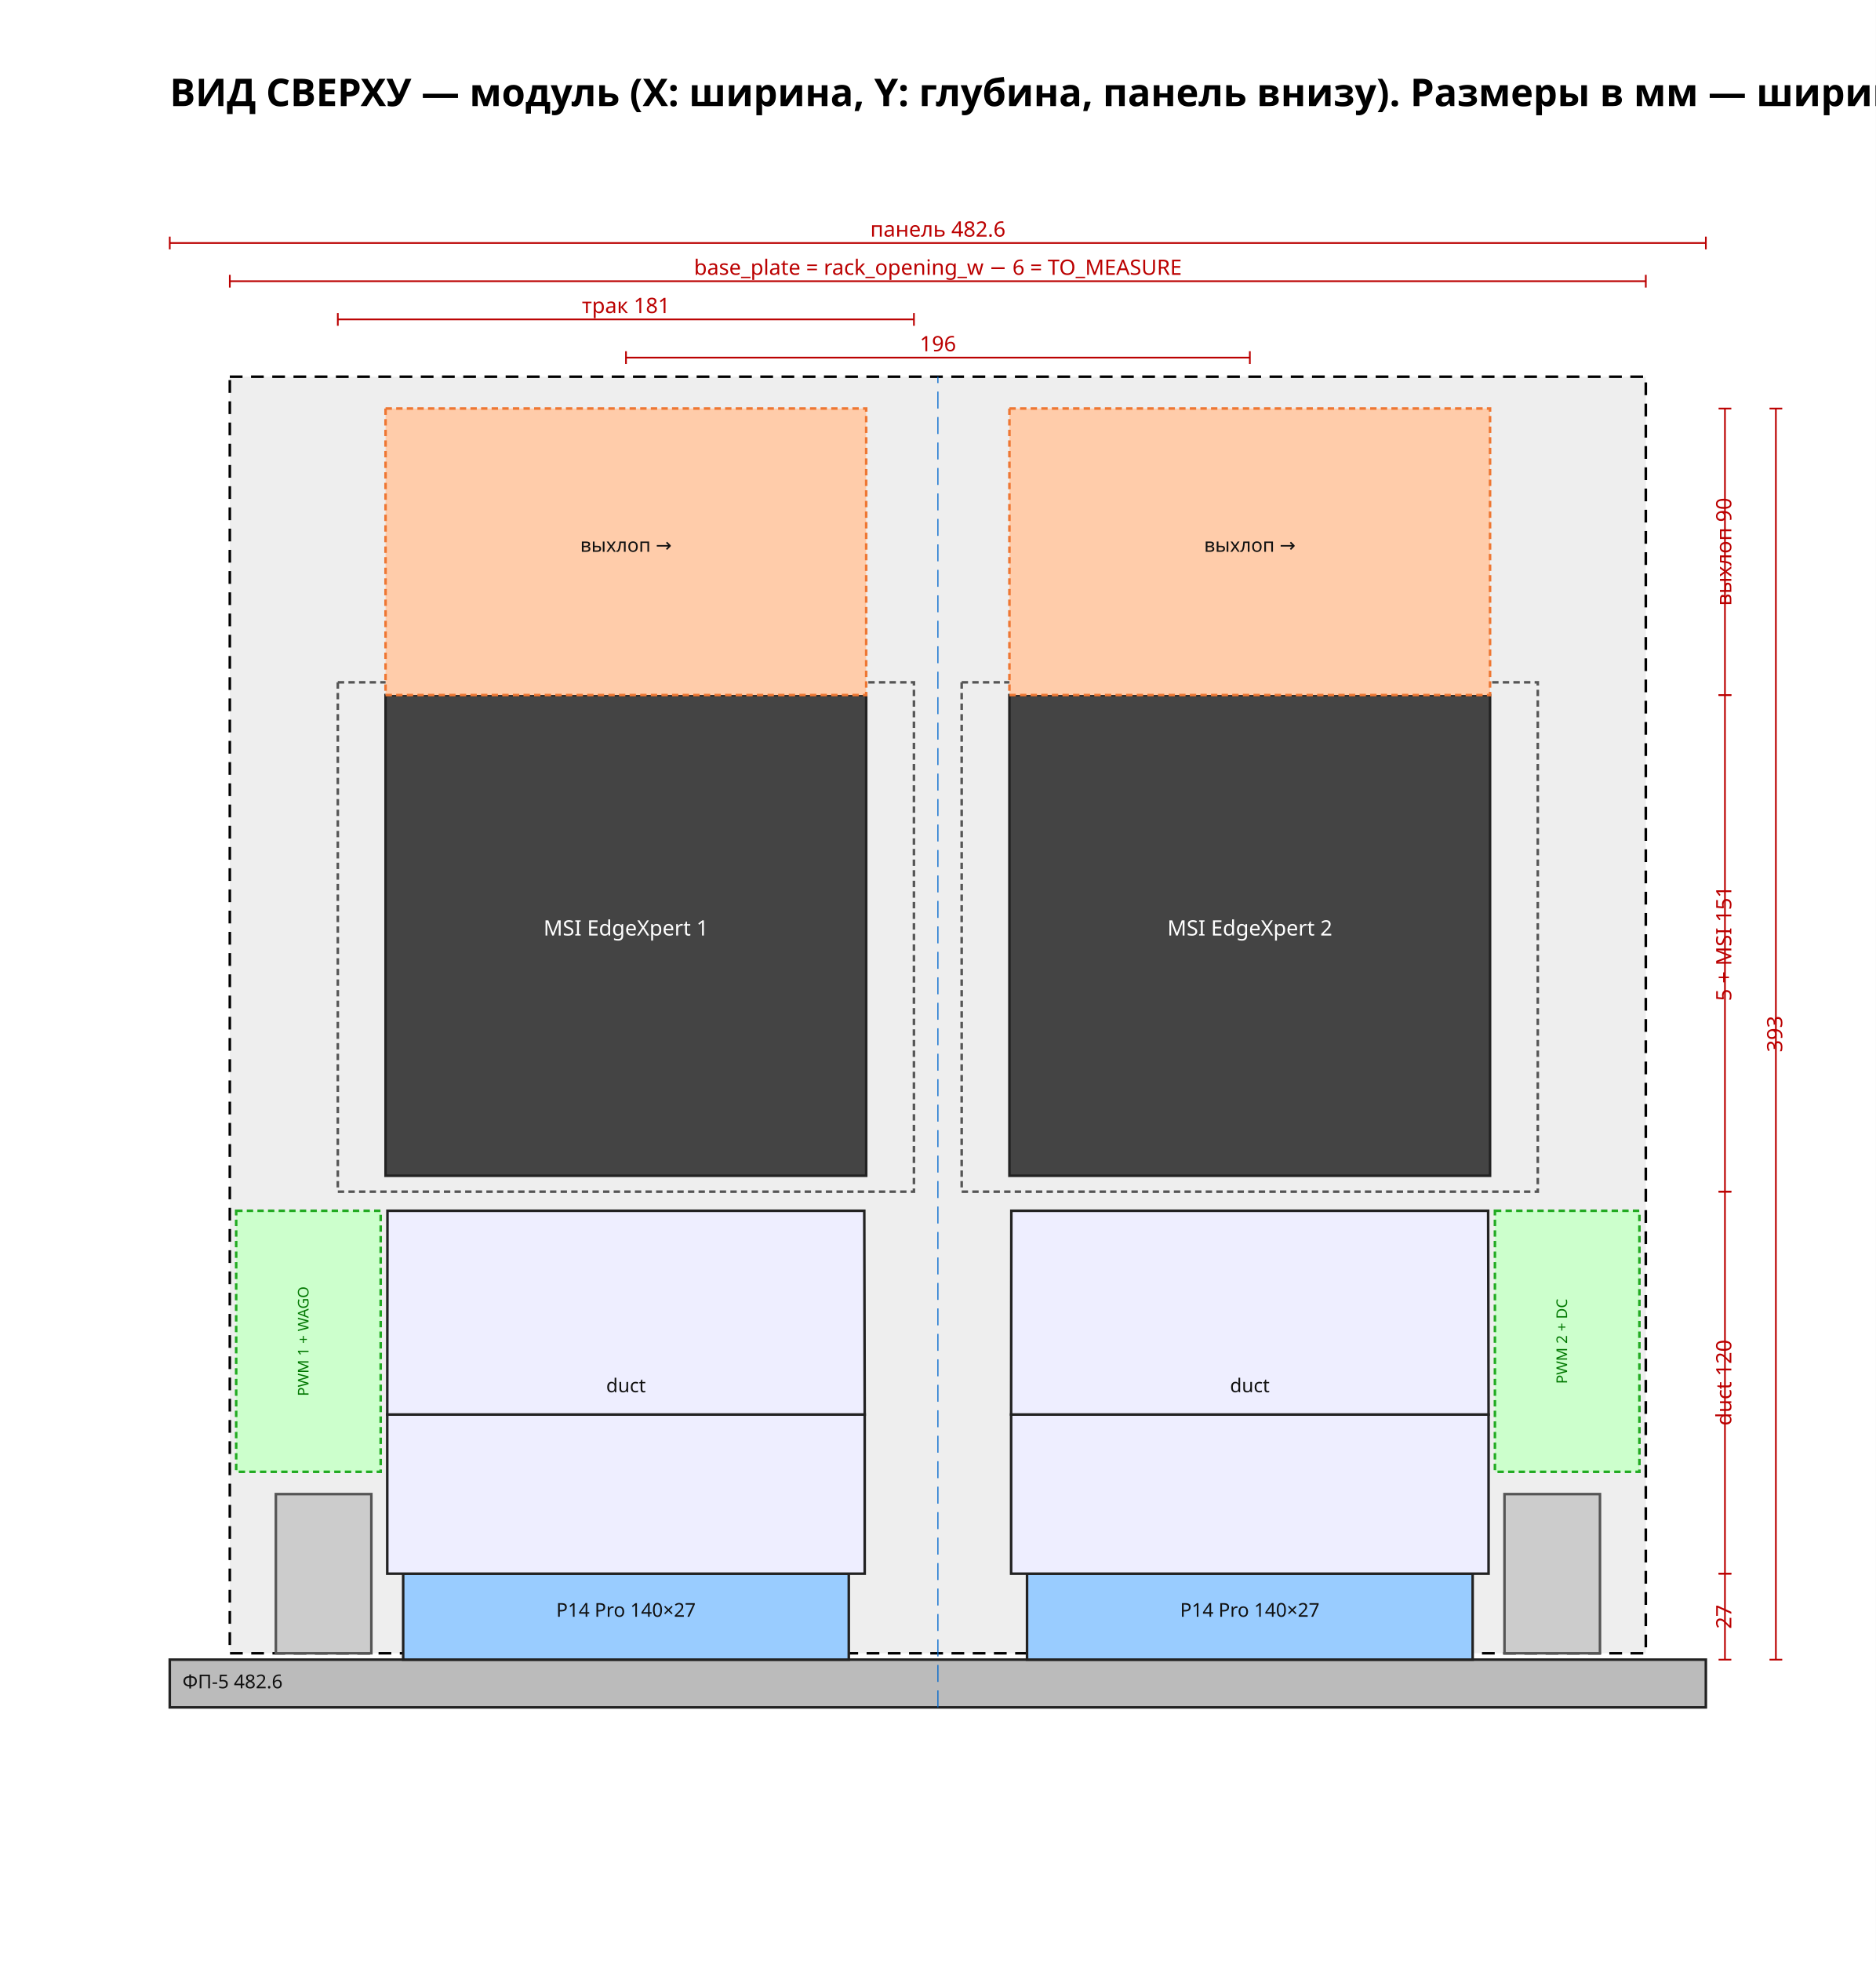
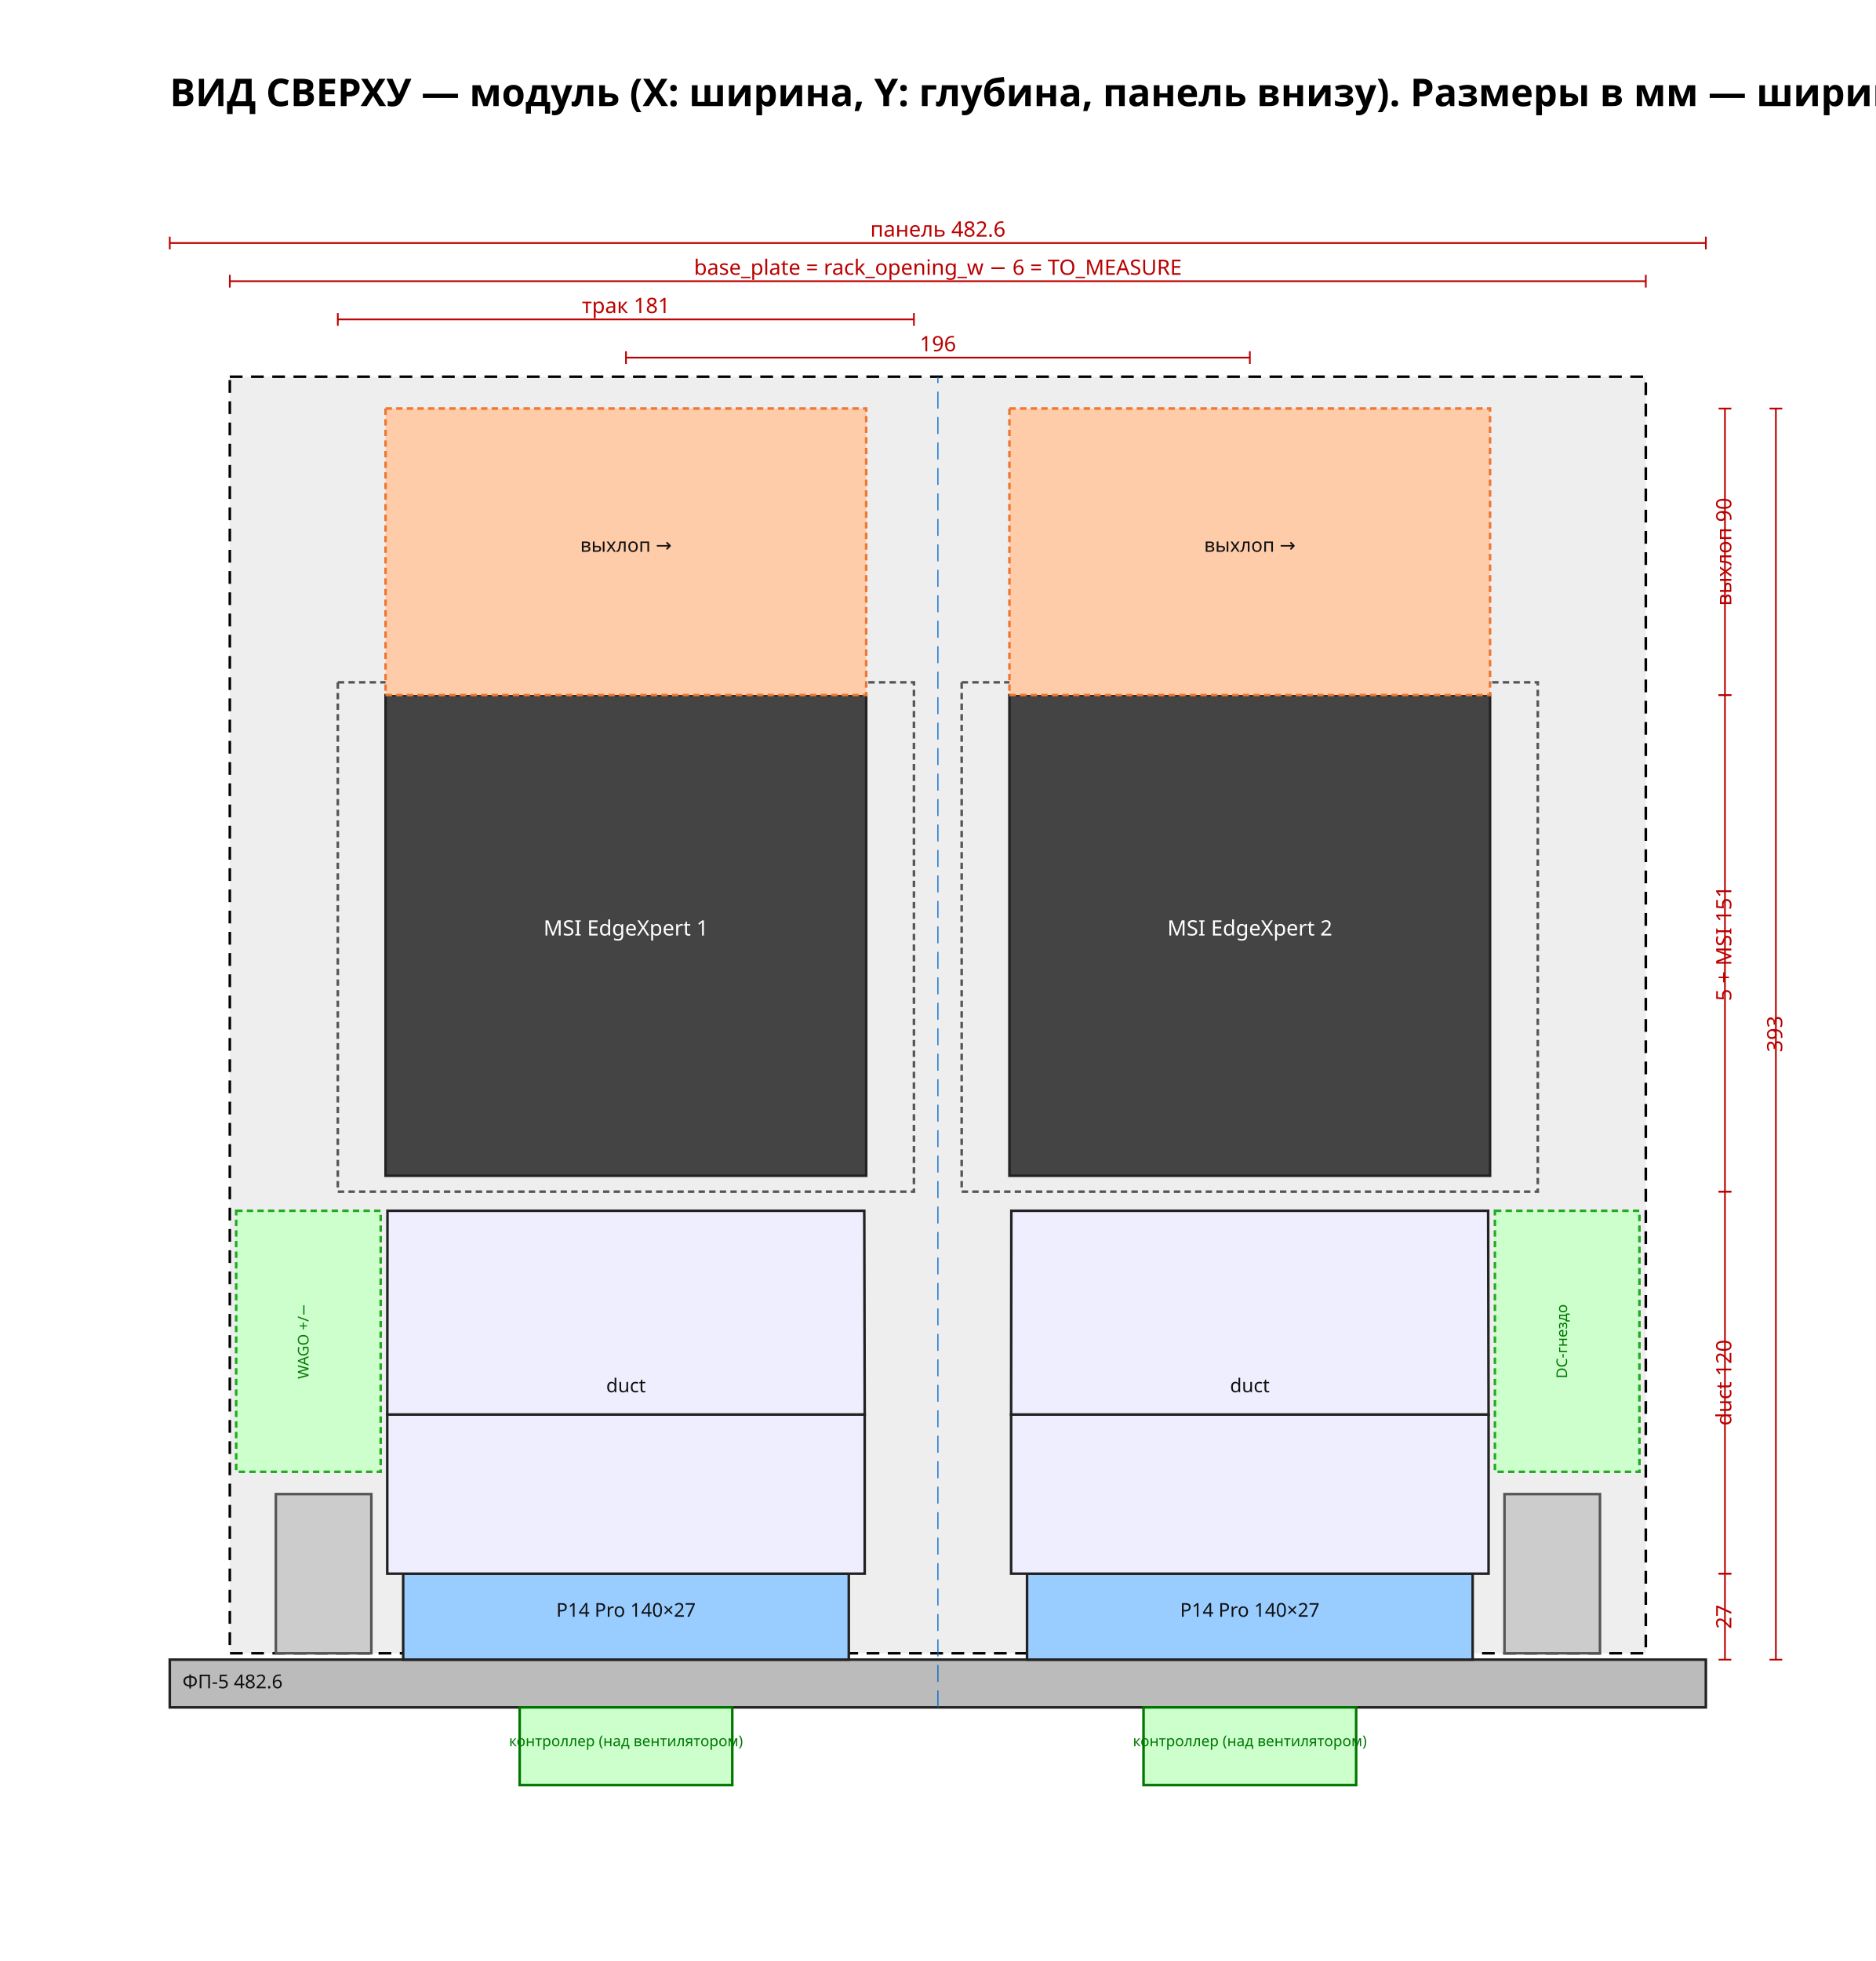
<svg xmlns="http://www.w3.org/2000/svg" width="884" height="924" viewBox="0 0 884 924">
  <rect width="100%" height="100%" fill="#fff" />
  <text x="80" y="50" font-size="18" font-family="sans-serif" font-weight="bold">ВИД СВЕРХУ — модуль (X: ширина, Y: глубина, панель внизу). Размеры в мм — ширина плиты УСЛОВНА</text>
  <rect x="80.0" y="782.0" width="723.9" height="22.5" stroke="#222" fill="#bbb" stroke-width="1.2" />
  <text x="86.0" y="795.5" font-size="9" font-family="sans-serif" text-anchor="start" fill="#111">ФП-5 482.6</text>
  <rect x="108.3" y="177.5" width="667.3" height="601.5" stroke="#000" fill="#eee" stroke-width="1.2" stroke-dasharray="6,4" />
  <line x1="442.0" y1="804.5" x2="442.0" y2="177.5" stroke="#06c" stroke-width="0.5" stroke-dasharray="8,4" />
  <rect x="190.0" y="741.5" width="210.0" height="40.5" stroke="#222" fill="#9cf" stroke-width="1.2" />
  <text x="295.0" y="761.8" font-size="9" font-family="sans-serif" text-anchor="middle" fill="#111">P14 Pro 140×27</text>
+   <rect x="244.9" y="804.5" width="100.2" height="36.6" stroke="#070" fill="#cfc" stroke-width="1.2" />
+   <text x="295.0" y="822.8" font-size="7" font-family="sans-serif" text-anchor="middle" fill="#070">контроллер (над вентилятором)</text>
  <rect x="182.5" y="666.5" width="225.0" height="75.0" stroke="#222" fill="#eef" stroke-width="1.2" />
  <polygon points="182.5,666.5 407.5,666.5 407.3,570.5 182.6,570.5" stroke="#222" fill="#eef" stroke-width="1.2" />
  <text x="295.0" y="656.0" font-size="9" font-family="sans-serif" text-anchor="middle" fill="#111">duct</text>
  <rect x="159.2" y="321.5" width="271.5" height="240.0" stroke="#555" fill="none" stroke-width="1.2" stroke-dasharray="3,2" />
  <rect x="181.7" y="327.5" width="226.5" height="226.5" stroke="#222" fill="#444" stroke-width="1.2" />
  <text x="295.0" y="440.8" font-size="10" font-family="sans-serif" text-anchor="middle" fill="#fff">MSI EdgeXpert 1</text>
  <rect x="181.7" y="192.5" width="226.5" height="135.0" stroke="#e73" fill="#fca" stroke-width="1.2" stroke-dasharray="3,2" />
  <text x="295.0" y="260.0" font-size="9" font-family="sans-serif" text-anchor="middle" fill="#111">выхлоп →</text>
  <rect x="484.0" y="741.5" width="210.0" height="40.5" stroke="#222" fill="#9cf" stroke-width="1.2" />
  <text x="589.0" y="761.8" font-size="9" font-family="sans-serif" text-anchor="middle" fill="#111">P14 Pro 140×27</text>
+   <rect x="538.9" y="804.5" width="100.2" height="36.6" stroke="#070" fill="#cfc" stroke-width="1.2" />
+   <text x="589.0" y="822.8" font-size="7" font-family="sans-serif" text-anchor="middle" fill="#070">контроллер (над вентилятором)</text>
  <rect x="476.5" y="666.5" width="225.0" height="75.0" stroke="#222" fill="#eef" stroke-width="1.2" />
  <polygon points="476.5,666.5 701.5,666.5 701.3,570.5 476.6,570.5" stroke="#222" fill="#eef" stroke-width="1.2" />
  <text x="589.0" y="656.0" font-size="9" font-family="sans-serif" text-anchor="middle" fill="#111">duct</text>
  <rect x="453.2" y="321.5" width="271.5" height="240.0" stroke="#555" fill="none" stroke-width="1.2" stroke-dasharray="3,2" />
  <rect x="475.7" y="327.5" width="226.5" height="226.5" stroke="#222" fill="#444" stroke-width="1.2" />
  <text x="589.0" y="440.8" font-size="10" font-family="sans-serif" text-anchor="middle" fill="#fff">MSI EdgeXpert 2</text>
  <rect x="475.7" y="192.5" width="226.5" height="135.0" stroke="#e73" fill="#fca" stroke-width="1.2" stroke-dasharray="3,2" />
  <text x="589.0" y="260.0" font-size="9" font-family="sans-serif" text-anchor="middle" fill="#111">выхлоп →</text>
  <rect x="130.0" y="704.0" width="45.0" height="75.0" stroke="#555" fill="#ccc" stroke-width="1.2" />
  <rect x="709.0" y="704.0" width="45.0" height="75.0" stroke="#555" fill="#ccc" stroke-width="1.2" />
  <rect x="111.3" y="570.5" width="68.1" height="123.0" stroke="#2a2" fill="#cfc" stroke-width="1.2" stroke-dasharray="3,2" />
-   <text x="145.4" y="632.0" font-size="7" font-family="sans-serif" text-anchor="middle" fill="#070" transform="rotate(-90 145.4 632.0)">PWM 1 + WAGO</text>
+   <text x="145.4" y="632.0" font-size="7" font-family="sans-serif" text-anchor="middle" fill="#070" transform="rotate(-90 145.4 632.0)">WAGO +/−</text>
  <rect x="704.5" y="570.5" width="68.1" height="123.0" stroke="#2a2" fill="#cfc" stroke-width="1.2" stroke-dasharray="3,2" />
-   <text x="738.5" y="632.0" font-size="7" font-family="sans-serif" text-anchor="middle" fill="#070" transform="rotate(-90 738.5 632.0)">PWM 2 + DC</text>
+   <text x="738.5" y="632.0" font-size="7" font-family="sans-serif" text-anchor="middle" fill="#070" transform="rotate(-90 738.5 632.0)">DC-гнездо</text>
  <line x1="295.0" y1="168.5" x2="589.0" y2="168.5" stroke="#b00" stroke-width="0.8" />
  <line x1="295.0" y1="171.5" x2="295.0" y2="165.5" stroke="#b00" stroke-width="0.8" />
  <line x1="589.0" y1="171.5" x2="589.0" y2="165.5" stroke="#b00" stroke-width="0.8" />
  <text x="442.0" y="165.5" font-size="10" font-family="sans-serif" text-anchor="middle" fill="#b00">196</text>
  <line x1="159.2" y1="150.5" x2="430.7" y2="150.5" stroke="#b00" stroke-width="0.8" />
  <line x1="159.2" y1="153.5" x2="159.2" y2="147.5" stroke="#b00" stroke-width="0.8" />
  <line x1="430.7" y1="153.5" x2="430.7" y2="147.5" stroke="#b00" stroke-width="0.8" />
  <text x="295.0" y="147.5" font-size="10" font-family="sans-serif" text-anchor="middle" fill="#b00">трак 181</text>
  <line x1="108.3" y1="132.5" x2="775.6" y2="132.5" stroke="#b00" stroke-width="0.8" />
  <line x1="108.3" y1="135.5" x2="108.3" y2="129.5" stroke="#b00" stroke-width="0.8" />
  <line x1="775.6" y1="135.5" x2="775.6" y2="129.5" stroke="#b00" stroke-width="0.8" />
  <text x="442.0" y="129.5" font-size="10" font-family="sans-serif" text-anchor="middle" fill="#b00">base_plate = rack_opening_w − 6 = TO_MEASURE</text>
  <line x1="80.0" y1="114.5" x2="803.9" y2="114.5" stroke="#b00" stroke-width="0.8" />
  <line x1="80.0" y1="117.5" x2="80.0" y2="111.5" stroke="#b00" stroke-width="0.8" />
  <line x1="803.9" y1="117.5" x2="803.9" y2="111.5" stroke="#b00" stroke-width="0.8" />
  <text x="442.0" y="111.5" font-size="10" font-family="sans-serif" text-anchor="middle" fill="#b00">панель 482.6</text>
  <line x1="812.9" y1="782.0" x2="812.9" y2="741.5" stroke="#b00" stroke-width="0.8" />
  <line x1="809.9" y1="782.0" x2="815.9" y2="782.0" stroke="#b00" stroke-width="0.8" />
  <line x1="809.9" y1="741.5" x2="815.9" y2="741.5" stroke="#b00" stroke-width="0.8" />
  <text x="815.9" y="761.8" font-size="10" font-family="sans-serif" text-anchor="middle" fill="#b00" transform="rotate(-90 815.9 761.8)">27</text>
  <line x1="812.9" y1="741.5" x2="812.9" y2="561.5" stroke="#b00" stroke-width="0.8" />
  <line x1="809.9" y1="741.5" x2="815.9" y2="741.5" stroke="#b00" stroke-width="0.8" />
  <line x1="809.9" y1="561.5" x2="815.9" y2="561.5" stroke="#b00" stroke-width="0.8" />
  <text x="815.9" y="651.5" font-size="10" font-family="sans-serif" text-anchor="middle" fill="#b00" transform="rotate(-90 815.9 651.5)">duct 120</text>
  <line x1="812.9" y1="561.5" x2="812.9" y2="327.5" stroke="#b00" stroke-width="0.8" />
  <line x1="809.9" y1="561.5" x2="815.9" y2="561.5" stroke="#b00" stroke-width="0.8" />
  <line x1="809.9" y1="327.5" x2="815.9" y2="327.5" stroke="#b00" stroke-width="0.8" />
  <text x="815.9" y="444.5" font-size="10" font-family="sans-serif" text-anchor="middle" fill="#b00" transform="rotate(-90 815.9 444.5)">5 + MSI 151</text>
  <line x1="812.9" y1="327.5" x2="812.9" y2="192.5" stroke="#b00" stroke-width="0.8" />
  <line x1="809.9" y1="327.5" x2="815.9" y2="327.5" stroke="#b00" stroke-width="0.8" />
  <line x1="809.9" y1="192.5" x2="815.9" y2="192.5" stroke="#b00" stroke-width="0.8" />
  <text x="815.9" y="260.0" font-size="10" font-family="sans-serif" text-anchor="middle" fill="#b00" transform="rotate(-90 815.9 260.0)">выхлоп 90</text>
  <line x1="836.9" y1="782.0" x2="836.9" y2="192.5" stroke="#b00" stroke-width="0.8" />
  <line x1="833.9" y1="782.0" x2="839.9" y2="782.0" stroke="#b00" stroke-width="0.8" />
  <line x1="833.9" y1="192.5" x2="839.9" y2="192.5" stroke="#b00" stroke-width="0.8" />
  <text x="839.9" y="487.2" font-size="10" font-family="sans-serif" text-anchor="middle" fill="#b00" transform="rotate(-90 839.9 487.2)">393</text>
</svg>
